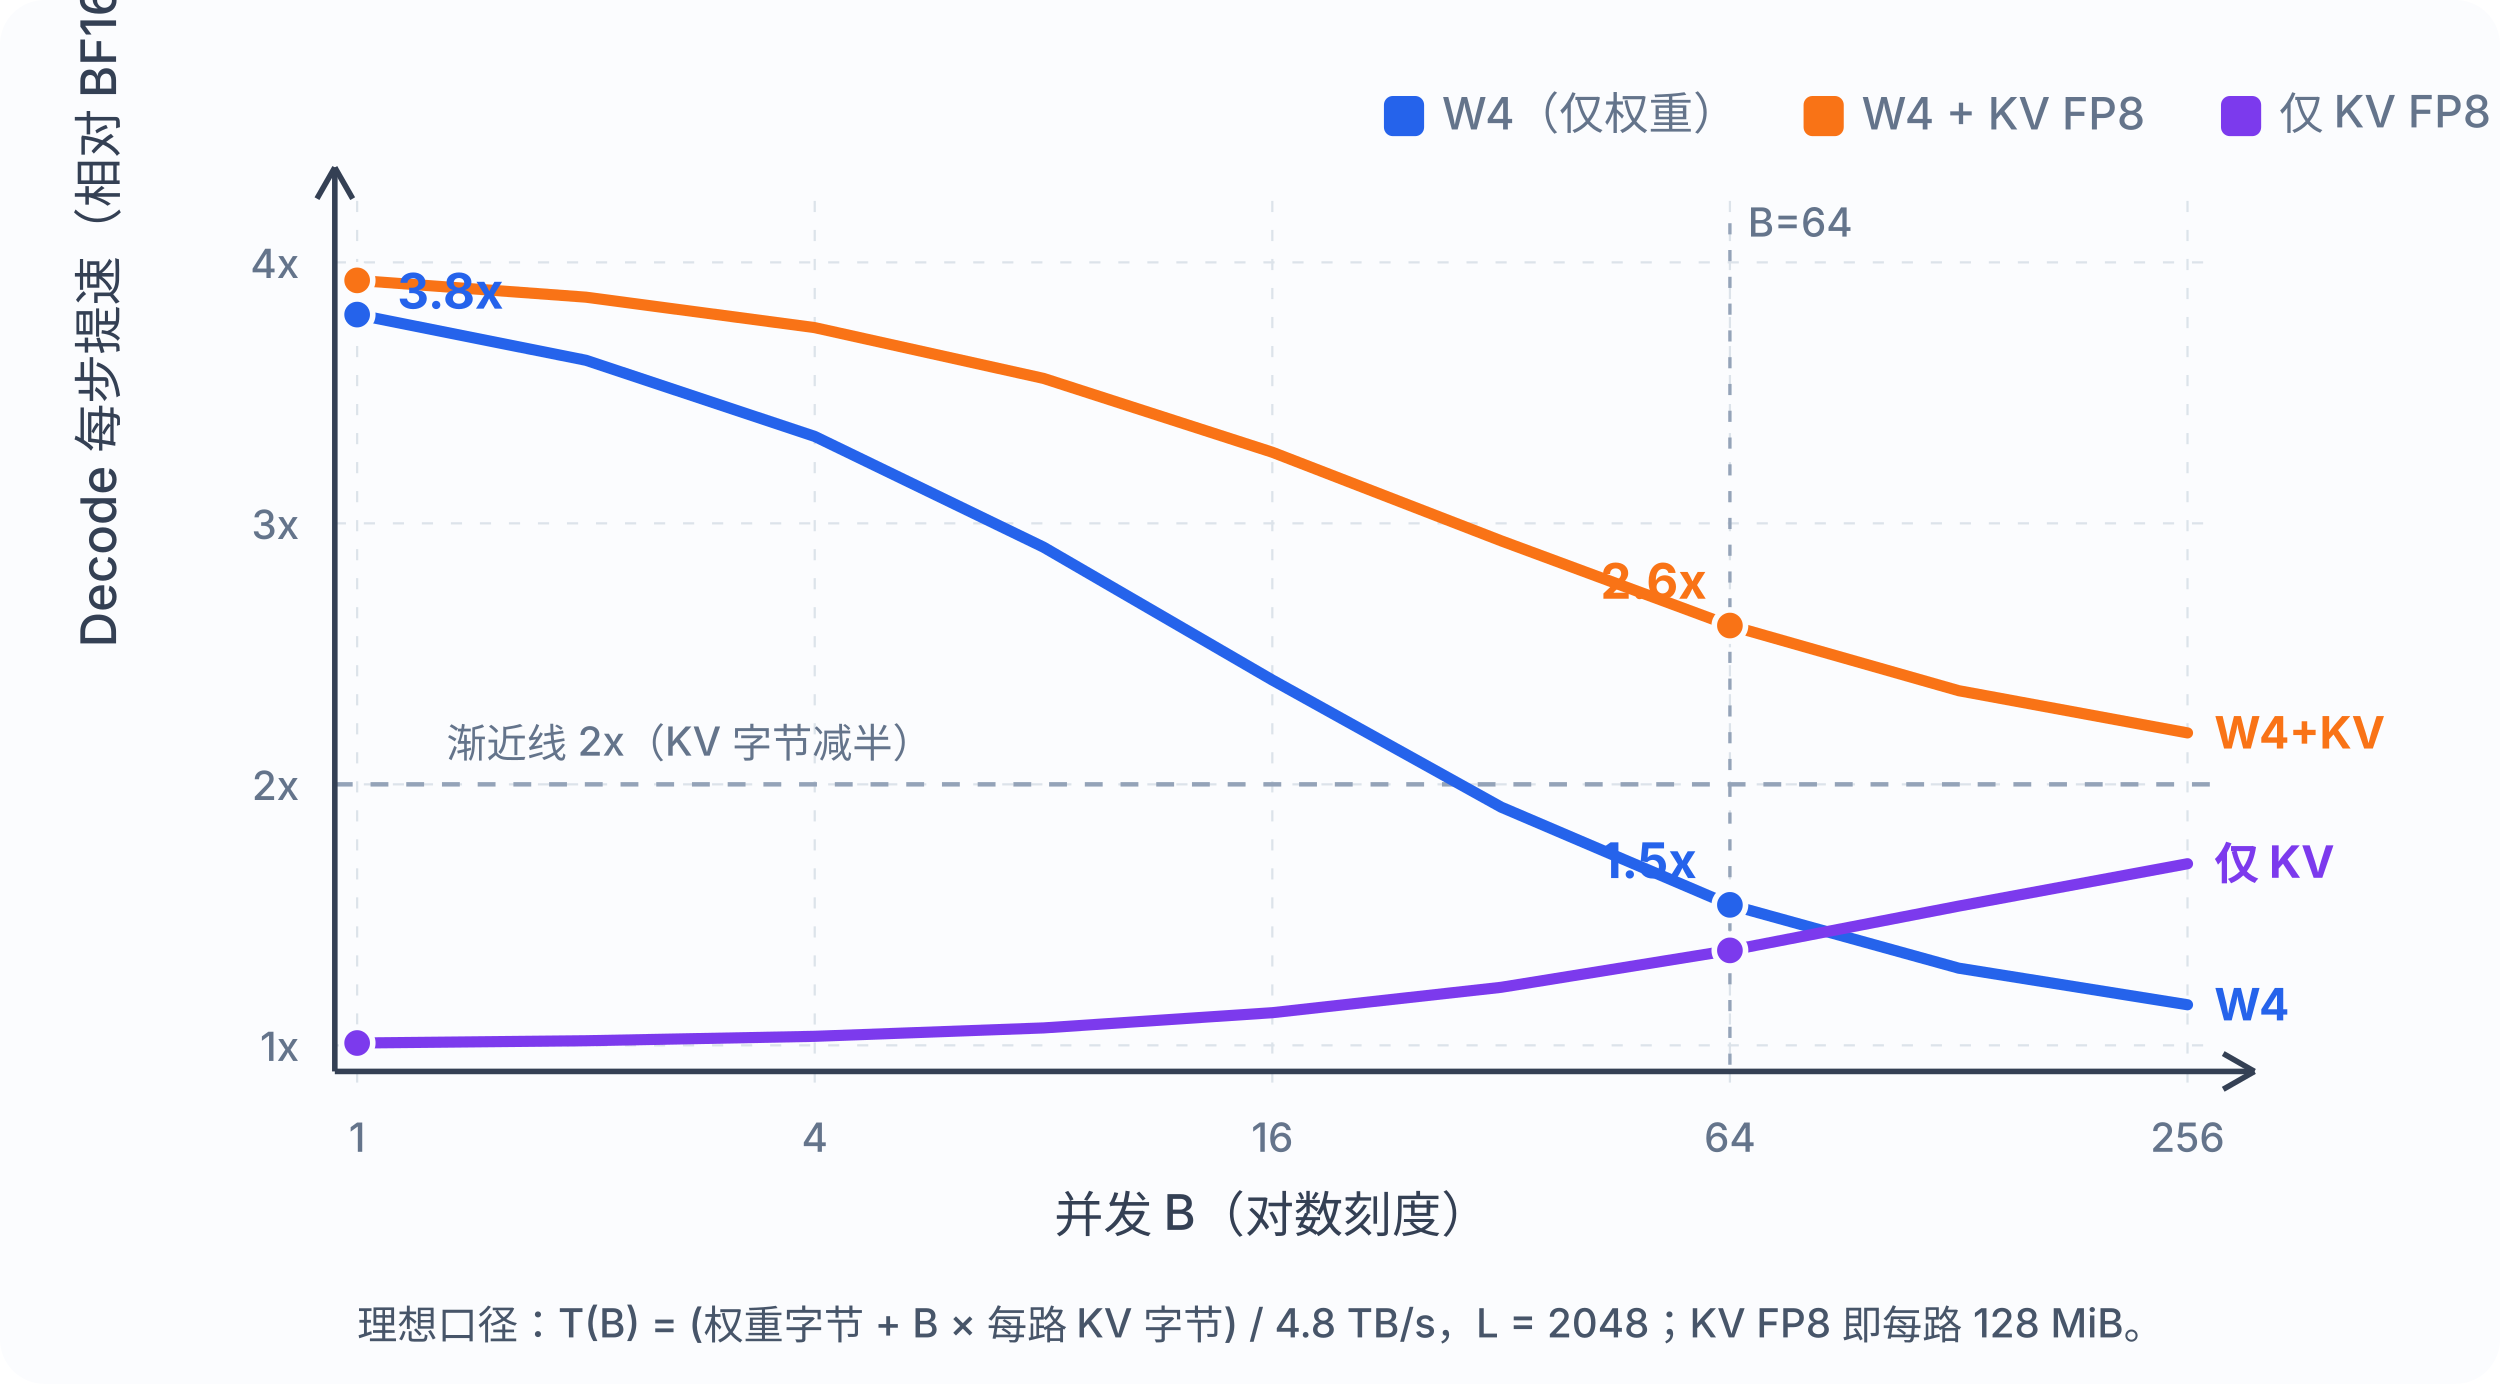
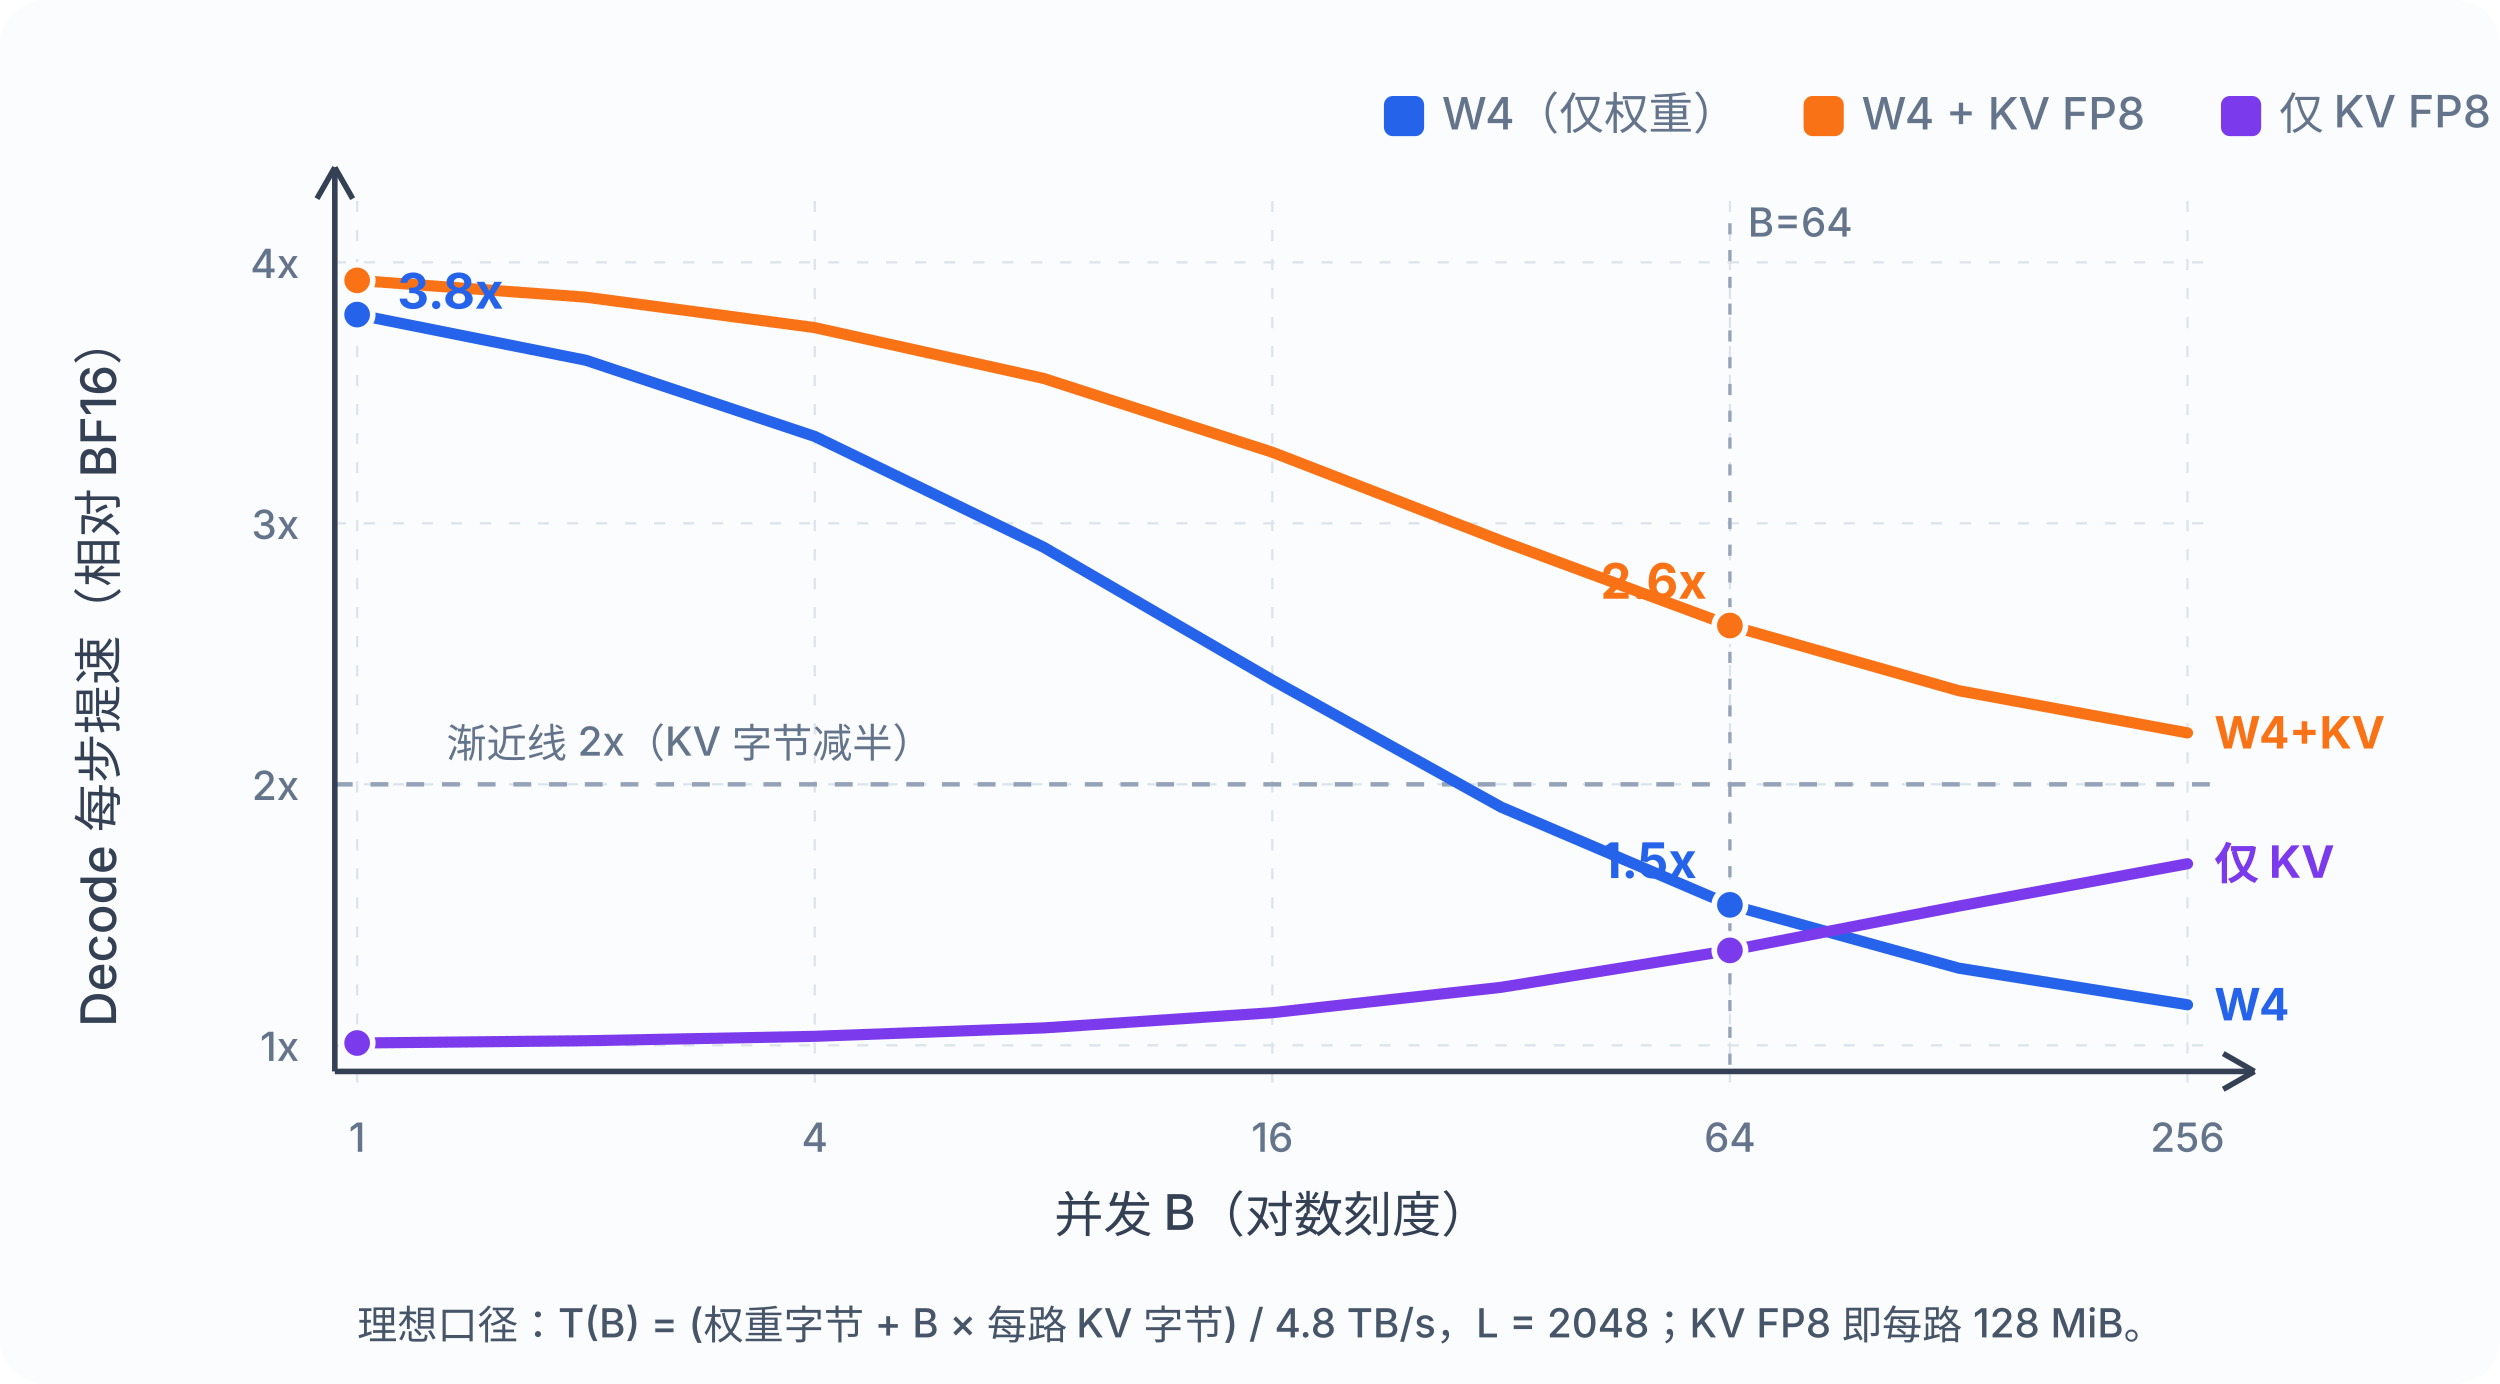
<svg xmlns="http://www.w3.org/2000/svg" width="1120" height="620" viewBox="0 0 1120 620" role="img" aria-labelledby="title desc">
  <style>
    .bg { fill: #fbfcfe; }
    .grid { stroke: #dce3ea; stroke-width: 1; stroke-dasharray: 5 8; }
    .axis { stroke: #344054; stroke-width: 2.5; }
    .guide { stroke: #94a3b8; stroke-width: 1.5; stroke-dasharray: 5 7; }
    .label { fill: #344054; font: 500 22px -apple-system, BlinkMacSystemFont, "PingFang SC", "Microsoft YaHei", sans-serif; }
    .tick { fill: #64748b; font: 500 18px -apple-system, BlinkMacSystemFont, "PingFang SC", "Microsoft YaHei", sans-serif; }
    .small { fill: #64748b; font: 500 20px -apple-system, BlinkMacSystemFont, "PingFang SC", "Microsoft YaHei", sans-serif; }
    .muted { fill: #64748b; font: 500 18px -apple-system, BlinkMacSystemFont, "PingFang SC", "Microsoft YaHei", sans-serif; }
    .note { fill: #475569; font: 500 18px -apple-system, BlinkMacSystemFont, "PingFang SC", "Microsoft YaHei", sans-serif; }
    .ser { font: 700 20px -apple-system, BlinkMacSystemFont, "PingFang SC", "Microsoft YaHei", sans-serif; }
    .ptitle { fill: #344054; font: 600 24px -apple-system, BlinkMacSystemFont, "PingFang SC", "Microsoft YaHei", sans-serif; }
    .asym { stroke: #94a3b8; stroke-width: 2; stroke-dasharray: 8 8; }
    .vlab { font: 700 22px -apple-system, BlinkMacSystemFont, "PingFang SC", "Microsoft YaHei", sans-serif; }
  </style>
  <rect class="bg" width="1120" height="620" rx="20" />
  <line class="grid" x1="150" y1="468.308" x2="990" y2="468.308" />
  <text class="tick" x="134" y="475.308" text-anchor="end">1x</text>
  <line class="grid" x1="150" y1="351.385" x2="990" y2="351.385" />
  <text class="tick" x="134" y="358.385" text-anchor="end">2x</text>
  <line class="grid" x1="150" y1="234.462" x2="990" y2="234.462" />
  <text class="tick" x="134" y="241.462" text-anchor="end">3x</text>
  <line class="grid" x1="150" y1="117.538" x2="990" y2="117.538" />
  <text class="tick" x="134" y="124.538" text-anchor="end">4x</text>
  <line class="grid" x1="160" y1="90" x2="160" y2="488" />
  <text class="tick" x="160" y="516" text-anchor="middle">1</text>
  <line class="grid" x1="365" y1="90" x2="365" y2="488" />
  <text class="tick" x="365" y="516" text-anchor="middle">4</text>
  <line class="grid" x1="570" y1="90" x2="570" y2="488" />
  <text class="tick" x="570" y="516" text-anchor="middle">16</text>
  <line class="grid" x1="775" y1="90" x2="775" y2="488" />
  <text class="tick" x="775" y="516" text-anchor="middle">64</text>
  <line class="grid" x1="980" y1="90" x2="980" y2="488" />
  <text class="tick" x="980" y="516" text-anchor="middle">256</text>
  <line class="asym" x1="150" y1="351.385" x2="990" y2="351.385" />
  <text class="muted" x="200" y="339.385">渐近线 2x（KV 字节减半）</text>
  <line class="axis" x1="150" y1="480" x2="1010" y2="480" />
  <path class="axis" d="M1010 480 l-14 -8 M1010 480 l-14 8" />
  <line class="axis" x1="150" y1="480" x2="150" y2="75" />
  <path class="axis" d="M150 75 l-8 14 M150 75 l8 14" />
  <line class="guide" x1="775" y1="100" x2="775" y2="480" />
  <text class="muted" x="783" y="106">B=64</text>
  <polyline fill="none" stroke="#2563eb" stroke-width="5" stroke-linecap="round" stroke-linejoin="round" points="160,140.935 262.5,161.405 365,195.52 467.5,245.134 570,304.662 672.5,361.591 775,405.377 877.5,433.741 980,450.129" />
  <text class="ser" fill="#2563eb" x="992" y="457.129">W4</text>
  <polyline fill="none" stroke="#f97316" stroke-width="5" stroke-linecap="round" stroke-linejoin="round" points="160,125.606 262.5,133.136 365,146.783 467.5,169.526 570,202.602 672.5,242.287 775,280.24 877.5,309.431 980,328.34" />
  <text class="ser" fill="#f97316" x="992" y="335.34">W4+KV</text>
  <polyline fill="none" stroke="#7c3aed" stroke-width="5" stroke-linecap="round" stroke-linejoin="round" points="160,467.272 262.5,466.255 365,464.274 467.5,460.509 570,453.685 672.5,442.314 775,425.776 877.5,405.933 980,386.957" />
  <text class="ser" fill="#7c3aed" x="992" y="393.957">仅 KV</text>
  <circle cx="160" cy="140.935" r="7" fill="#2563eb" stroke="#fbfcfe" stroke-width="2.5" />
  <circle cx="775" cy="405.377" r="7" fill="#2563eb" stroke="#fbfcfe" stroke-width="2.5" />
  <circle cx="160" cy="125.606" r="7" fill="#f97316" stroke="#fbfcfe" stroke-width="2.5" />
  <circle cx="775" cy="280.24" r="7" fill="#f97316" stroke="#fbfcfe" stroke-width="2.5" />
  <circle cx="160" cy="467.272" r="7" fill="#7c3aed" stroke="#fbfcfe" stroke-width="2.5" />
  <circle cx="775" cy="425.776" r="7" fill="#7c3aed" stroke="#fbfcfe" stroke-width="2.5" />
  <text class="vlab" fill="#2563eb" x="178" y="138.27">3.8x</text>
  <text class="vlab" fill="#f97316" x="717" y="268.24">2.6x</text>
  <text class="vlab" fill="#2563eb" x="717" y="393.377">1.5x</text>
  <rect x="620" y="43" width="18" height="18" rx="4" fill="#2563eb" />
  <text class="small" x="646" y="58">W4（仅权重）</text>
  <rect x="808" y="43" width="18" height="18" rx="4" fill="#f97316" />
  <text class="small" x="834" y="58">W4 + KV FP8</text>
  <rect x="995" y="43" width="18" height="18" rx="4" fill="#7c3aed" />
  <text class="small" x="1021" y="58">仅 KV FP8</text>
  <text class="label" x="570" y="552" text-anchor="middle">并发 B（对数刻度）</text>
-   <text class="label" transform="rotate(-90)" x="-290" y="52">Decode 每步提速（相对 BF16）</text>
+   <text class="label" transform="rotate(-90)" x="-460" y="52">Decode 每步提速（相对 BF16）</text>
  <text class="note" x="160" y="600">理想口径：T(B) = (权重字节 + B × 每路 KV 字节) / 4.8 TB/s，L = 2048；KV FP8 即每路 128 MiB。</text>
</svg>
